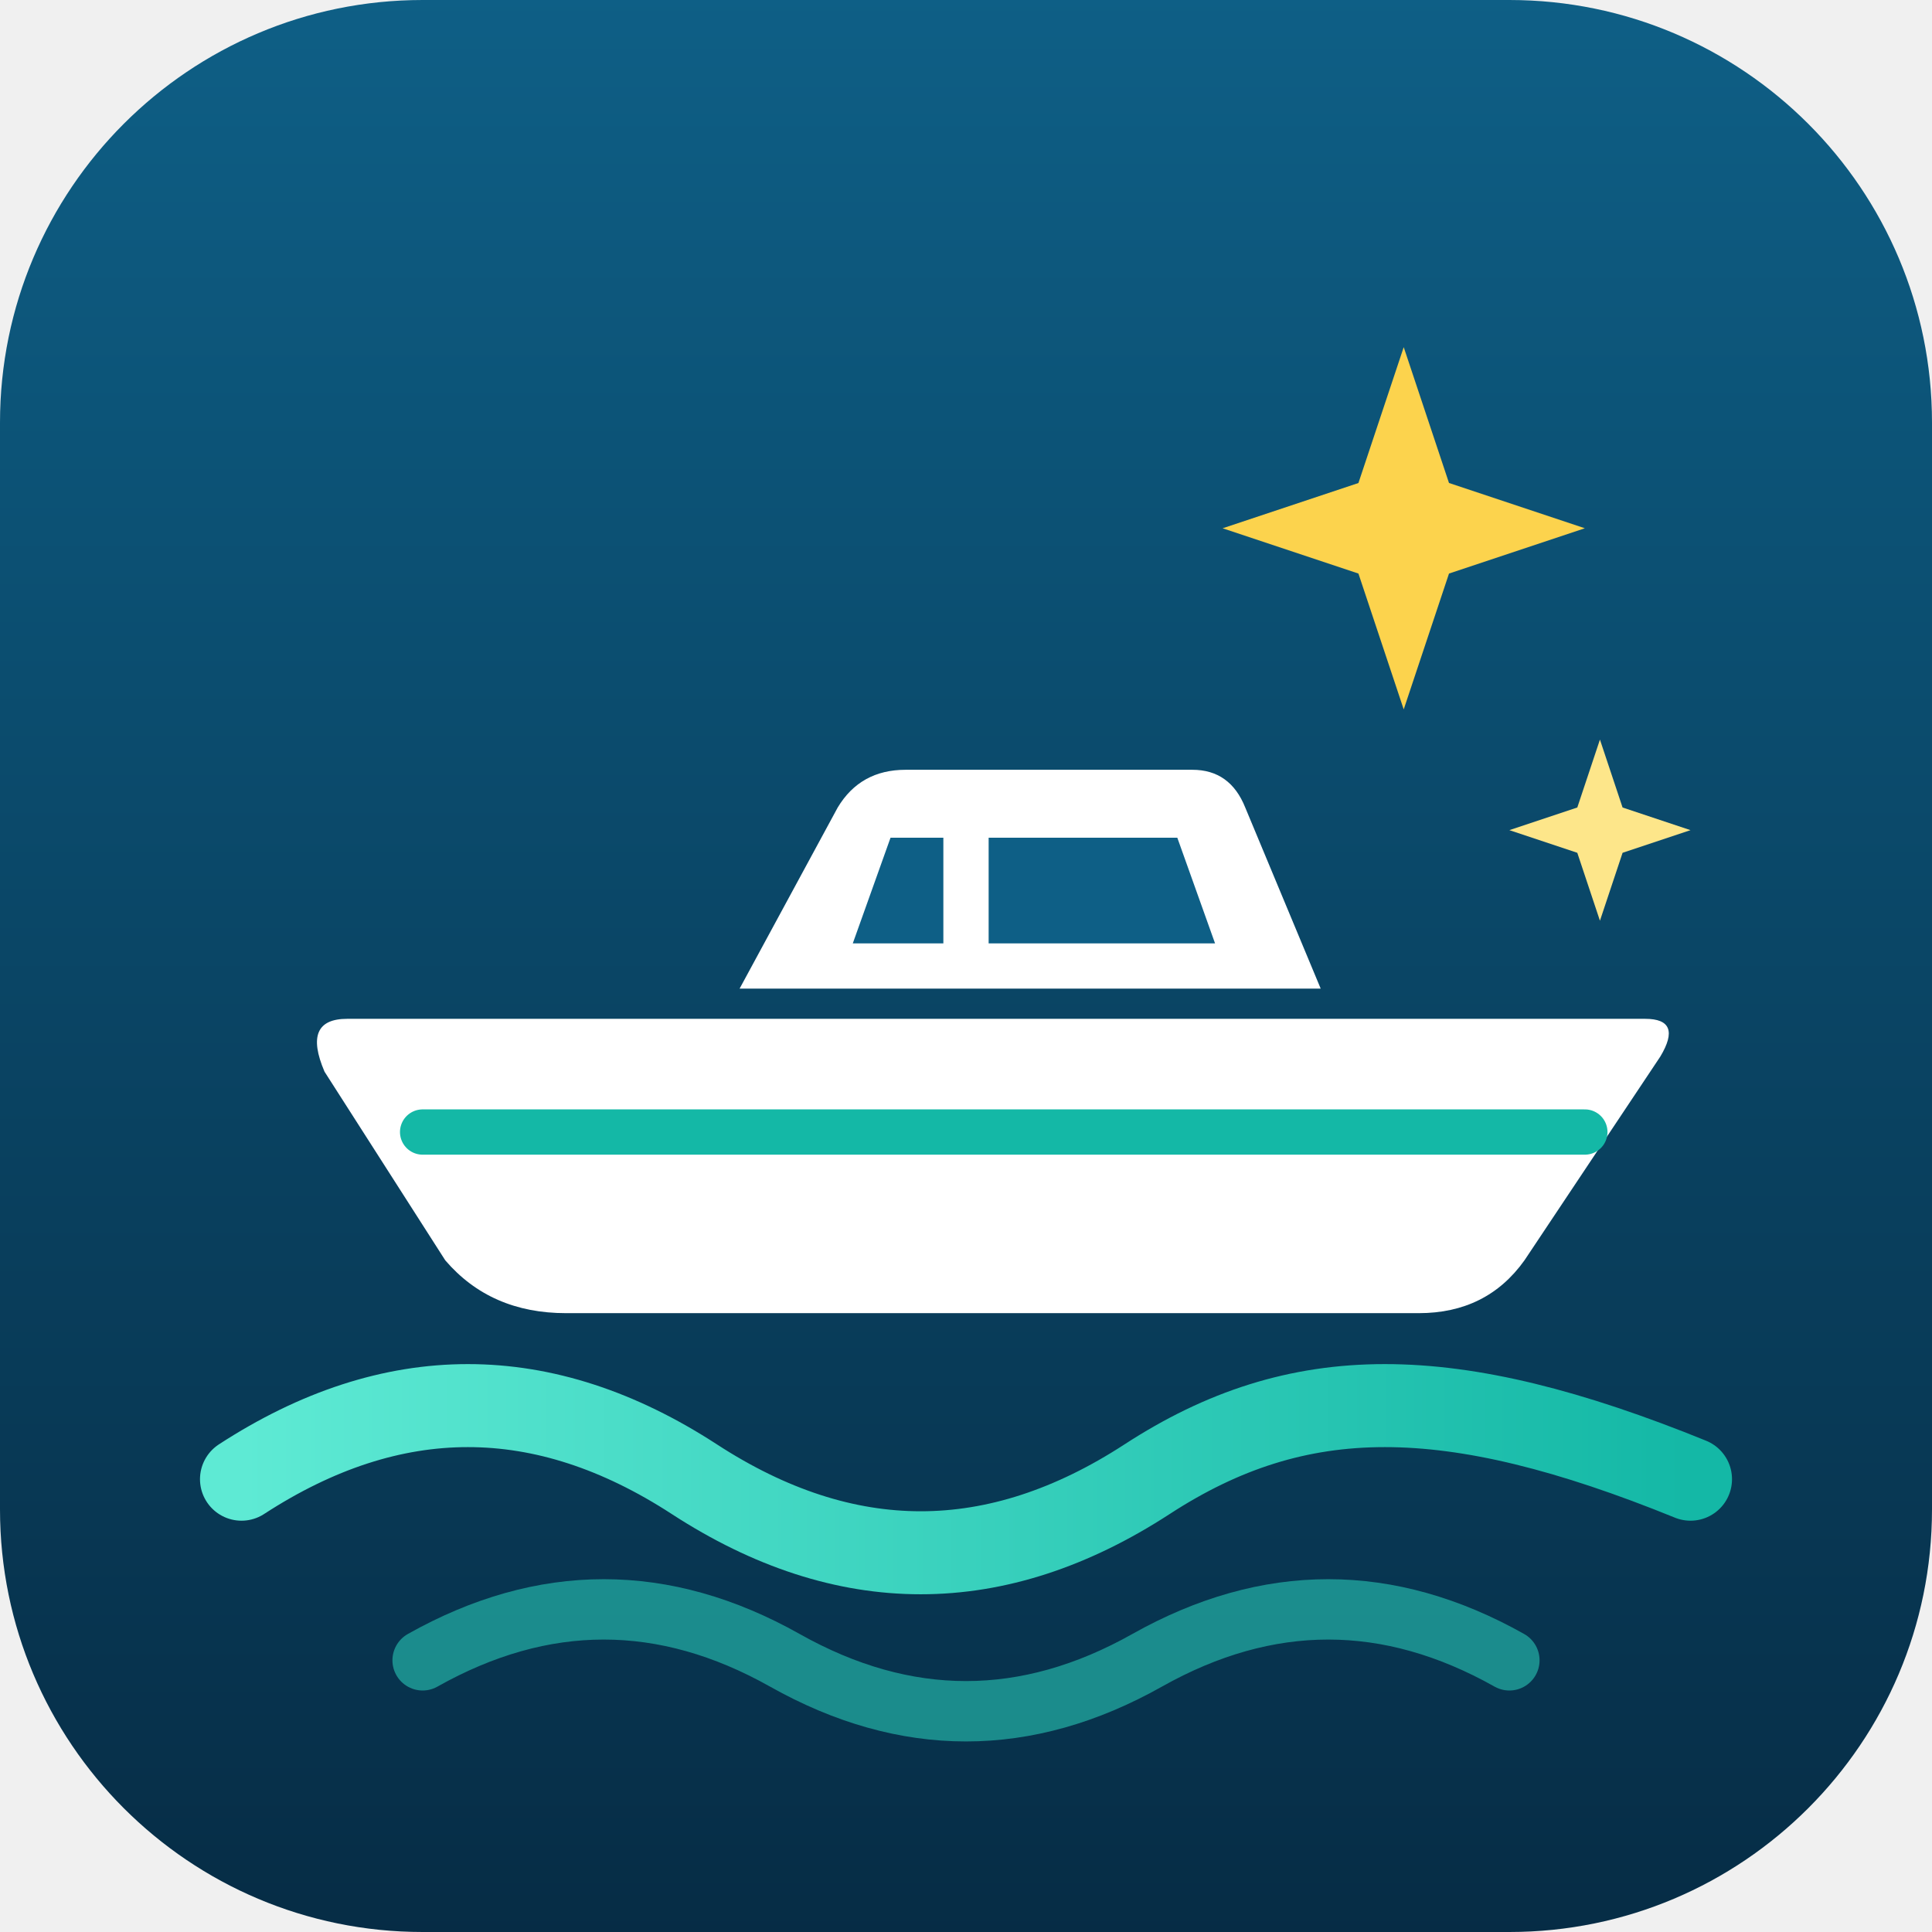
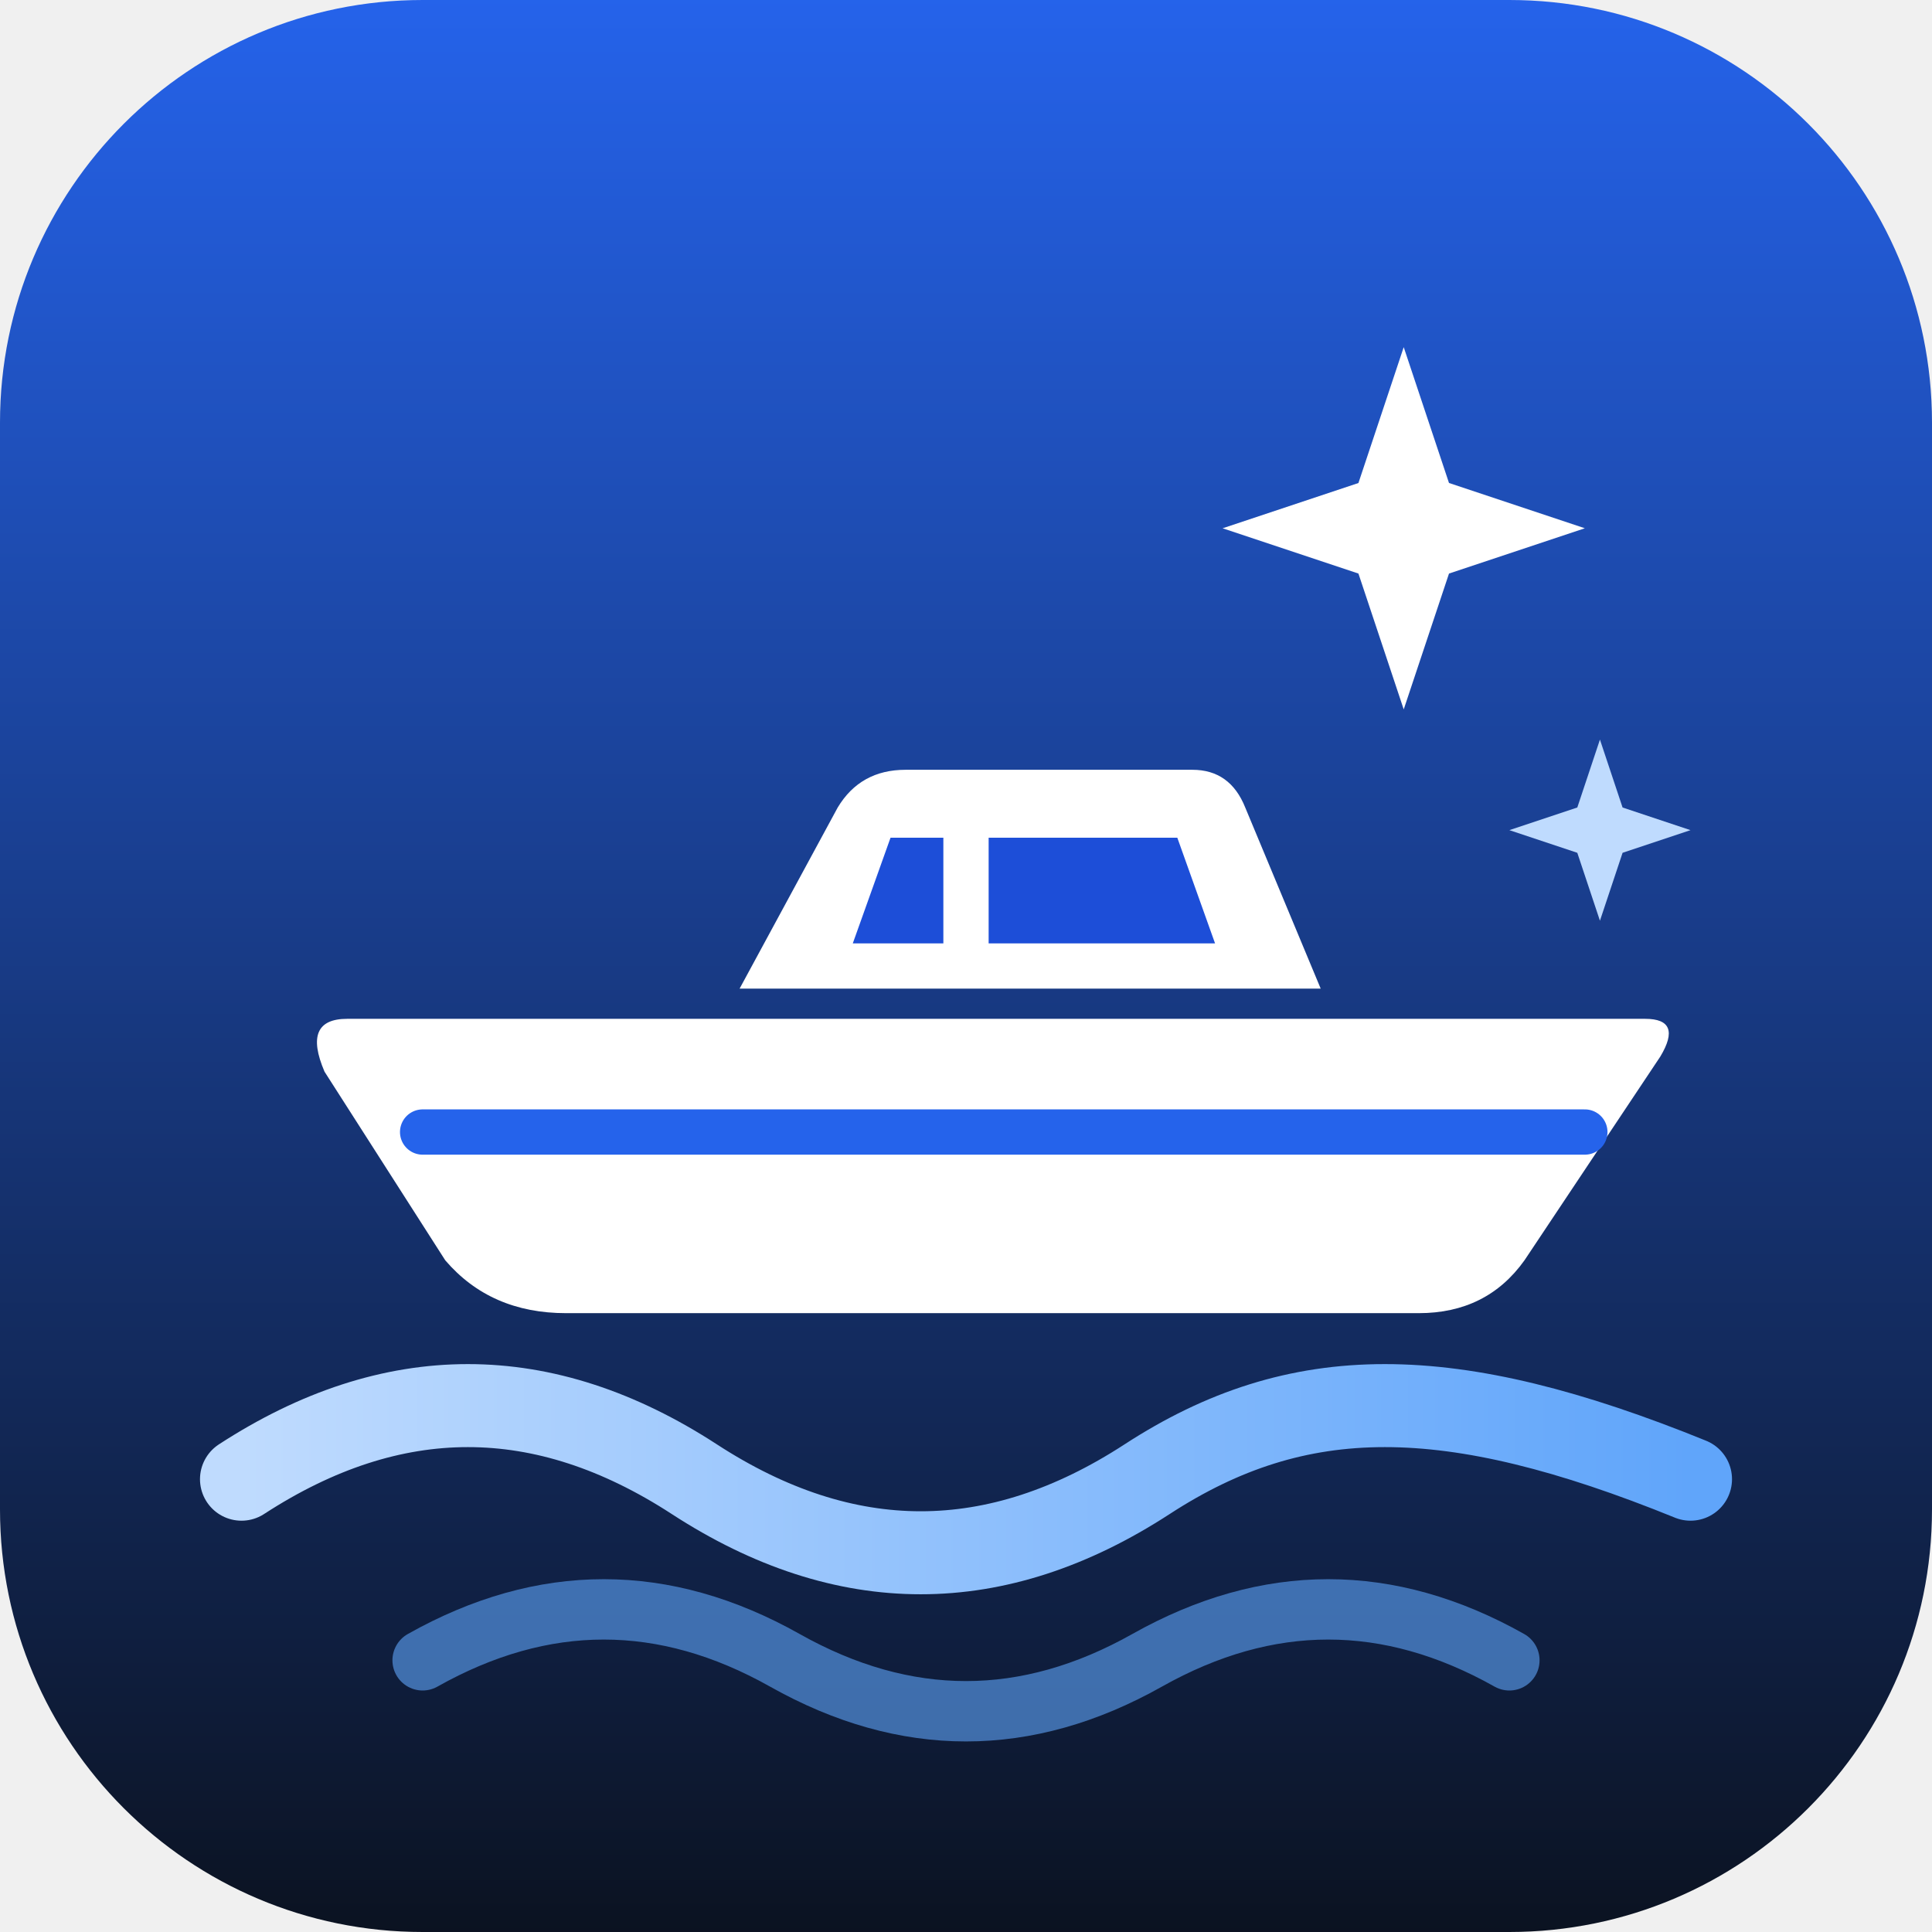
<svg xmlns="http://www.w3.org/2000/svg" viewBox="0 0 512 512">
  <defs>
    <linearGradient id="sea" x1="0" y1="0" x2="0" y2="1">
-       <stop offset="0" stop-color="#0e5f86" />
-       <stop offset="1" stop-color="#062c45" />
+       <stop offset="0" stop-color="#2563eb" />
+       <stop offset="1" stop-color="#0b1220" />
    </linearGradient>
    <linearGradient id="wave" x1="0" y1="0" x2="1" y2="0">
-       <stop offset="0" stop-color="#5eead4" />
-       <stop offset="1" stop-color="#14b8a6" />
+       <stop offset="0" stop-color="#bfdbfe" />
+       <stop offset="1" stop-color="#60a5fa" />
    </linearGradient>
  </defs>
  <rect width="512" height="512" rx="112" fill="url(#sea)" />
-   <path d="M372 92 L384 128 L420 140 L384 152 L372 188 L360 152 L324 140 L360 128 Z" fill="#fcd34d" />
-   <path d="M424 196 L430 214 L448 220 L430 226 L424 244 L418 226 L400 220 L418 214 Z" fill="#fde68a" />
+   <path d="M372 92 L384 128 L420 140 L384 152 L372 188 L360 152 L324 140 L360 128 Z" fill="#ffffff" />
+   <path d="M424 196 L430 214 L448 220 L430 226 L424 244 L418 226 L400 220 L418 214 Z" fill="#bfdbfe" />
  <path d="M196 262 L222 214 Q228 204 240 204 L316 204 Q326 204 330 214 L350 262 Z" fill="#ffffff" />
-   <path d="M236 222 L250 222 L250 250 L226 250 Z M262 222 L312 222 L322 250 L262 250 Z" fill="#0e5f86" />
+   <path d="M236 222 L250 222 L250 250 L226 250 Z M262 222 L312 222 L322 250 L262 250 Z" fill="#1d4ed8" />
  <path d="M92 270 L436 270 Q446 270 440 280 L404 334 Q394 348 376 348 L150 348 Q130 348 118 334 L86 284 Q80 270 92 270 Z" fill="#ffffff" />
-   <path d="M112 300 L420 300" stroke="#14b8a6" stroke-width="12" stroke-linecap="round" />
+   <path d="M112 300 L420 300" stroke="#2563eb" stroke-width="12" stroke-linecap="round" />
  <path d="M64 392 C104 366 144 366 184 392 S264 418 304 392 S384 366 448 392" fill="none" stroke="url(#wave)" stroke-width="22" stroke-linecap="round" />
-   <path d="M112 440 C144 422 176 422 208 440 S272 458 304 440 S368 422 400 440" fill="none" stroke="#2dd4bf" stroke-opacity="0.55" stroke-width="16" stroke-linecap="round" />
+   <path d="M112 440 C144 422 176 422 208 440 S272 458 304 440 S368 422 400 440" fill="none" stroke="#60a5fa" stroke-opacity="0.6" stroke-width="16" stroke-linecap="round" />
</svg>
